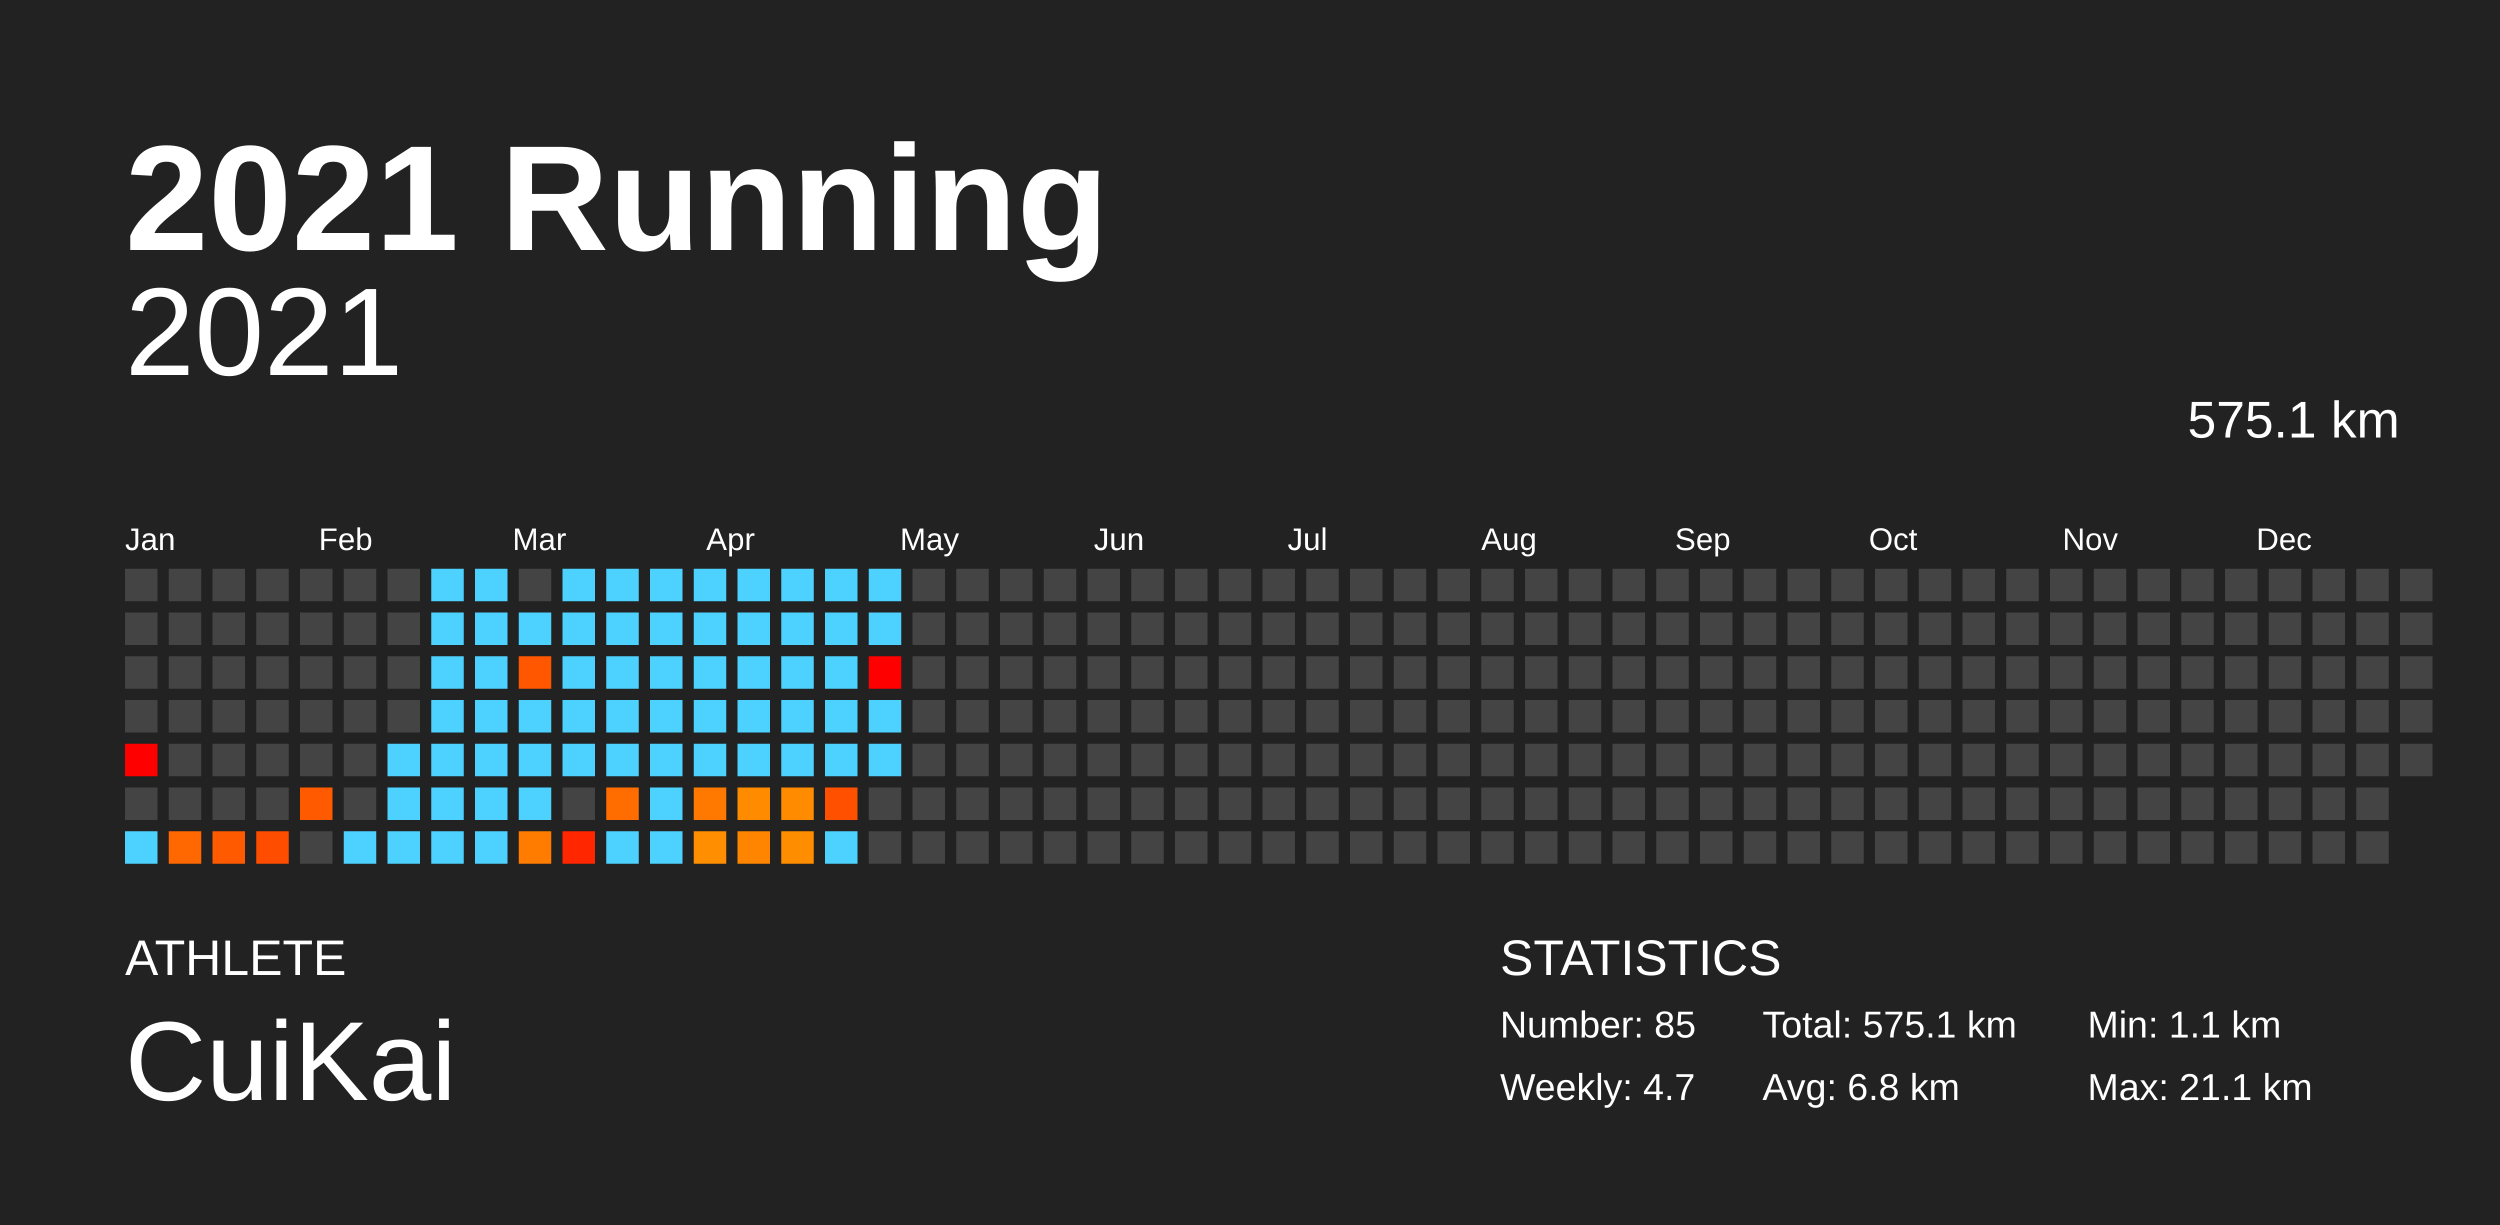
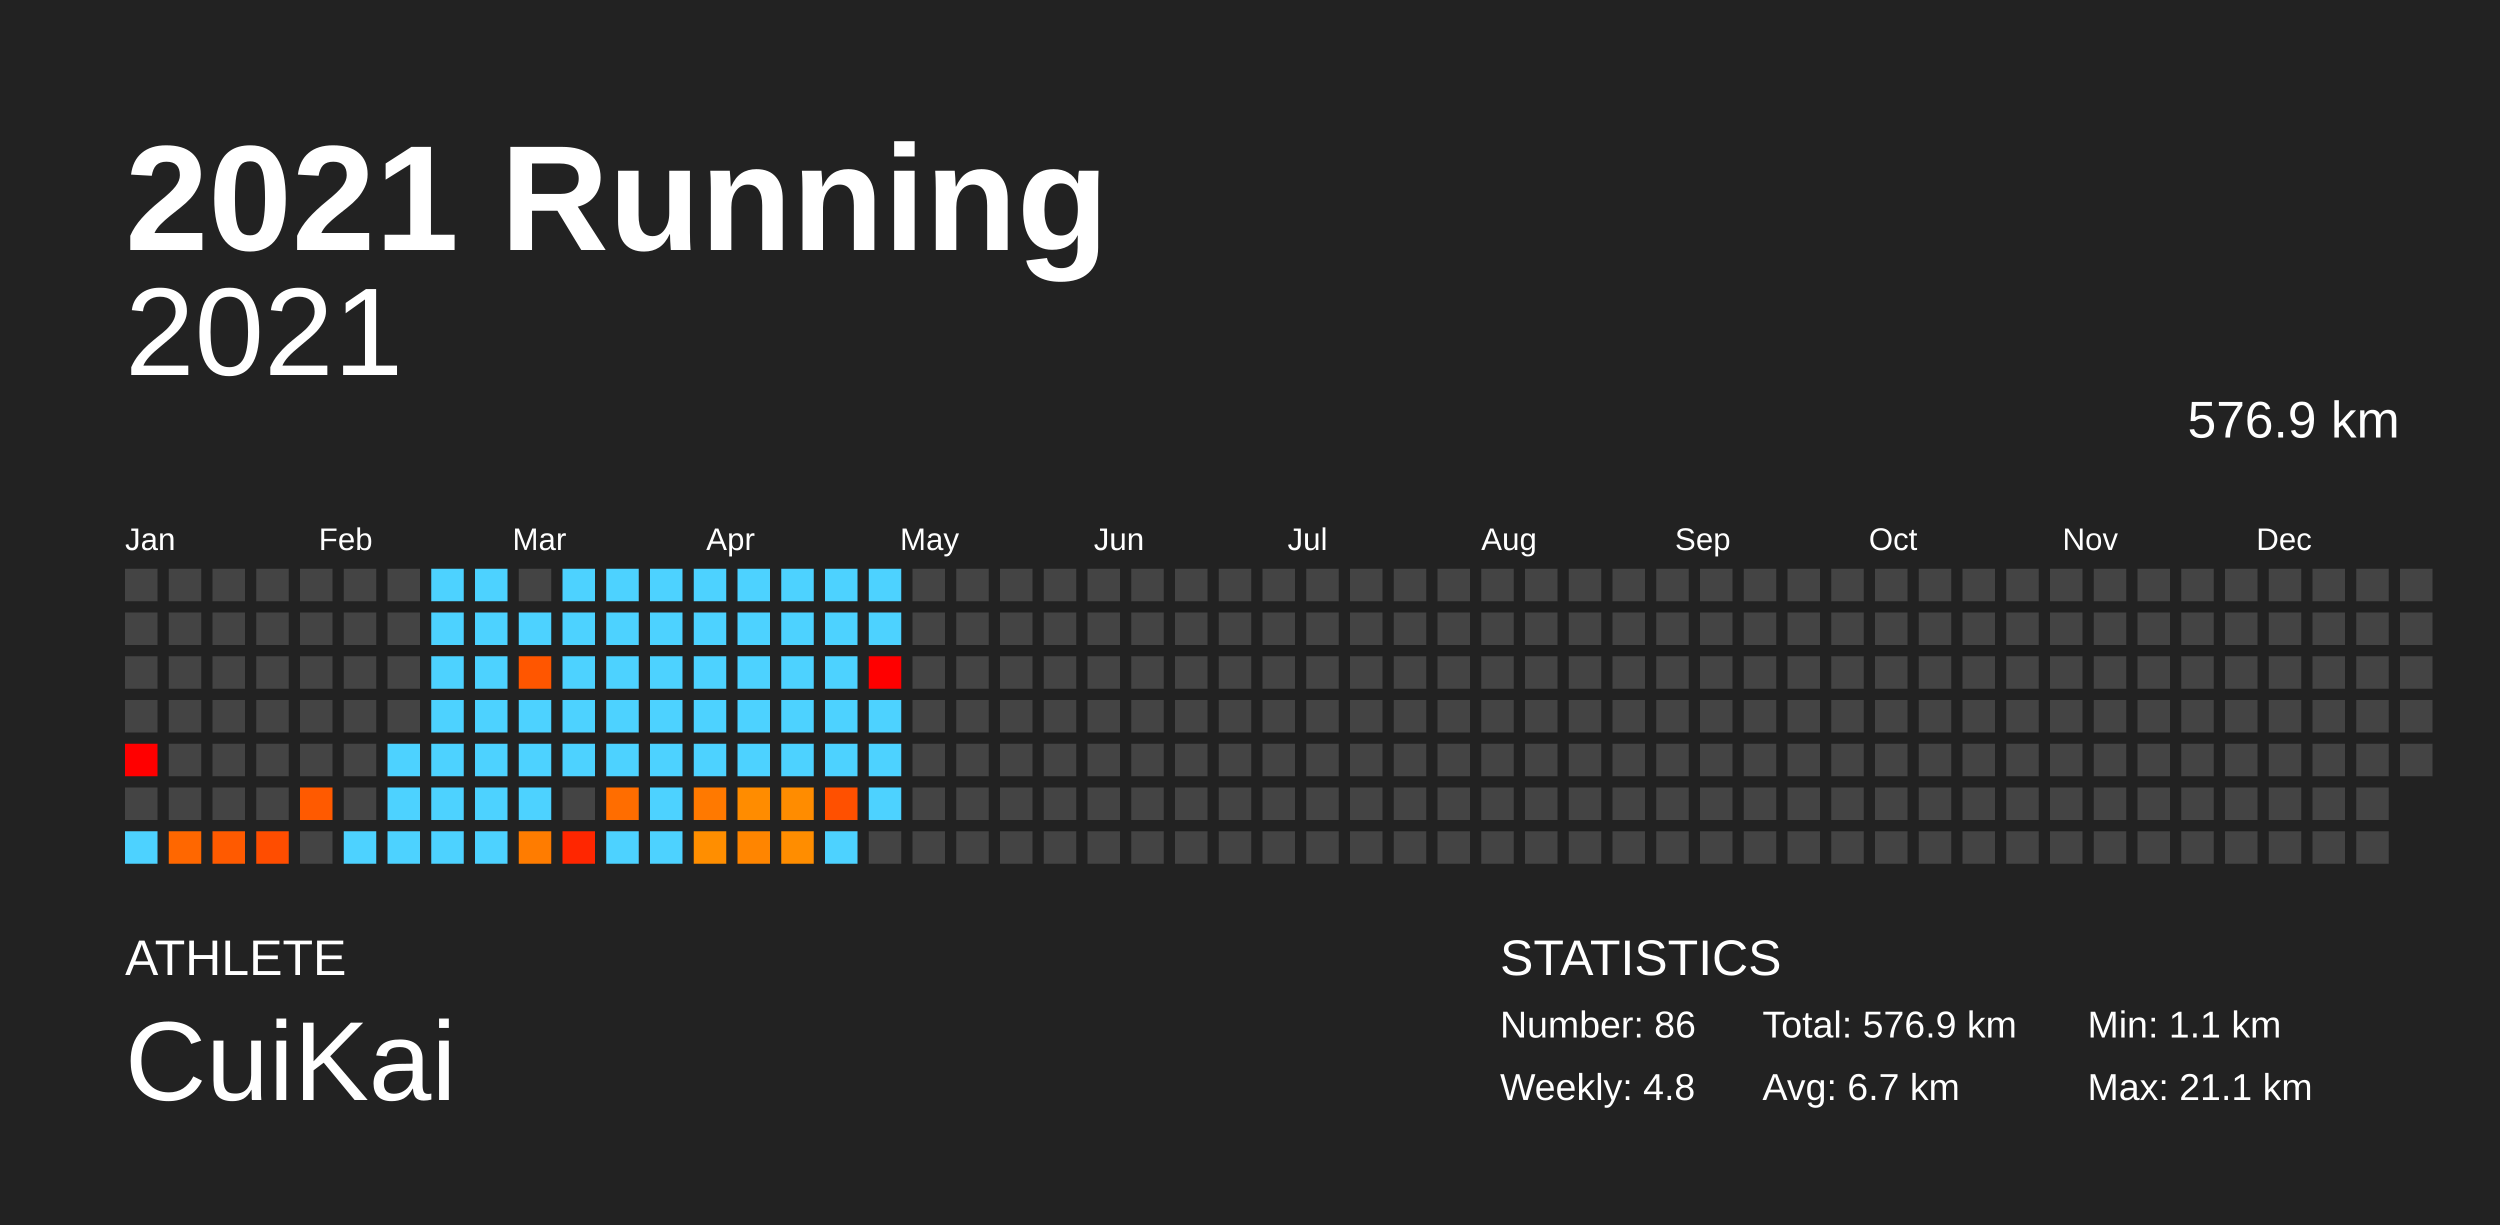
<svg xmlns="http://www.w3.org/2000/svg" baseProfile="full" height="98mm" version="1.1" viewBox="0,0,200,98" width="200mm">
  <defs />
  <rect fill="#222222" height="98" width="200" x="0" y="0" />
  <text fill="#FFFFFF" style="font-size:12px; font-family:Arial; font-weight:bold;" x="10" y="20">2021 Running</text>
  <text fill="#FFFFFF" style="font-size:4px; font-family:Arial" x="10" y="78">ATHLETE</text>
  <text fill="#FFFFFF" style="font-size:9px; font-family:Arial" x="10" y="88">CuiKai</text>
  <text fill="#FFFFFF" style="font-size:4px; font-family:Arial" x="120" y="78">STATISTICS</text>
-   <text fill="#FFFFFF" style="font-size:3px; font-family:Arial" x="120" y="83">Number: 85</text>
-   <text fill="#FFFFFF" style="font-size:3px; font-family:Arial" x="120" y="88">Weekly: 4.7</text>
-   <text fill="#FFFFFF" style="font-size:3px; font-family:Arial" x="141" y="83">Total: 575.1 km</text>
-   <text fill="#FFFFFF" style="font-size:3px; font-family:Arial" x="141" y="88">Avg: 6.8 km</text>
+   <text fill="#FFFFFF" style="font-size:3px; font-family:Arial" x="120" y="83">Number: 86</text>
+   <text fill="#FFFFFF" style="font-size:3px; font-family:Arial" x="120" y="88">Weekly: 4.8</text>
+   <text fill="#FFFFFF" style="font-size:3px; font-family:Arial" x="141" y="83">Total: 576.9 km</text>
+   <text fill="#FFFFFF" style="font-size:3px; font-family:Arial" x="141" y="88">Avg: 6.7 km</text>
  <text fill="#FFFFFF" style="font-size:3px; font-family:Arial" x="167" y="83">Min: 1.1 km</text>
  <text fill="#FFFFFF" style="font-size:3px; font-family:Arial" x="167" y="88">Max: 21.1 km</text>
  <text alignment-baseline="hanging" fill="#FFFFFF" style="font-size:10.0px; font-family:Arial;" x="10" y="30">2021</text>
-   <text alignment-baseline="hanging" fill="#FFFFFF" style="font-size:4.125px; font-family:Arial;" x="175" y="35">575.1 km</text>
+   <text alignment-baseline="hanging" fill="#FFFFFF" style="font-size:4.125px; font-family:Arial;" x="175" y="35">576.9 km</text>
  <text fill="#FFFFFF" style="font-size:2.5px; font-family:Arial" x="10.0" y="44">Jan</text>
  <text fill="#FFFFFF" style="font-size:2.5px; font-family:Arial" x="25.5" y="44">Feb</text>
  <text fill="#FFFFFF" style="font-size:2.5px; font-family:Arial" x="41.0" y="44">Mar</text>
  <text fill="#FFFFFF" style="font-size:2.5px; font-family:Arial" x="56.5" y="44">Apr</text>
  <text fill="#FFFFFF" style="font-size:2.5px; font-family:Arial" x="72.0" y="44">May</text>
  <text fill="#FFFFFF" style="font-size:2.5px; font-family:Arial" x="87.5" y="44">Jun</text>
  <text fill="#FFFFFF" style="font-size:2.5px; font-family:Arial" x="103.0" y="44">Jul</text>
  <text fill="#FFFFFF" style="font-size:2.5px; font-family:Arial" x="118.5" y="44">Aug</text>
  <text fill="#FFFFFF" style="font-size:2.5px; font-family:Arial" x="134.0" y="44">Sep</text>
  <text fill="#FFFFFF" style="font-size:2.5px; font-family:Arial" x="149.5" y="44">Oct</text>
  <text fill="#FFFFFF" style="font-size:2.5px; font-family:Arial" x="165.0" y="44">Nov</text>
  <text fill="#FFFFFF" style="font-size:2.5px; font-family:Arial" x="180.5" y="44">Dec</text>
  <rect fill="#444444" height="2.6" width="2.6" x="10.0" y="45.5" />
  <rect fill="#444444" height="2.6" width="2.6" x="10.0" y="49.0" />
  <rect fill="#444444" height="2.6" width="2.6" x="10.0" y="52.5" />
  <rect fill="#444444" height="2.6" width="2.6" x="10.0" y="56.0" />
  <rect fill="red" height="2.6" width="2.6" x="10.0" y="59.5" />
  <rect fill="#444444" height="2.6" width="2.6" x="10.0" y="63.0" />
  <rect fill="#4dd2ff" height="2.6" width="2.6" x="10.0" y="66.5" />
  <rect fill="#444444" height="2.6" width="2.6" x="13.5" y="45.5" />
  <rect fill="#444444" height="2.6" width="2.6" x="13.5" y="49.0" />
  <rect fill="#444444" height="2.6" width="2.6" x="13.5" y="52.5" />
  <rect fill="#444444" height="2.6" width="2.6" x="13.5" y="56.0" />
  <rect fill="#444444" height="2.6" width="2.6" x="13.5" y="59.5" />
  <rect fill="#444444" height="2.6" width="2.6" x="13.5" y="63.0" />
  <rect fill="#ff6700" height="2.6" width="2.6" x="13.5" y="66.5" />
  <rect fill="#444444" height="2.6" width="2.6" x="17.0" y="45.5" />
  <rect fill="#444444" height="2.6" width="2.6" x="17.0" y="49.0" />
  <rect fill="#444444" height="2.6" width="2.6" x="17.0" y="52.5" />
  <rect fill="#444444" height="2.6" width="2.6" x="17.0" y="56.0" />
  <rect fill="#444444" height="2.6" width="2.6" x="17.0" y="59.5" />
  <rect fill="#444444" height="2.6" width="2.6" x="17.0" y="63.0" />
  <rect fill="#ff5a00" height="2.6" width="2.6" x="17.0" y="66.5" />
  <rect fill="#444444" height="2.6" width="2.6" x="20.5" y="45.5" />
  <rect fill="#444444" height="2.6" width="2.6" x="20.5" y="49.0" />
  <rect fill="#444444" height="2.6" width="2.6" x="20.5" y="52.5" />
  <rect fill="#444444" height="2.6" width="2.6" x="20.5" y="56.0" />
  <rect fill="#444444" height="2.6" width="2.6" x="20.5" y="59.5" />
  <rect fill="#444444" height="2.6" width="2.6" x="20.5" y="63.0" />
  <rect fill="#ff4d00" height="2.6" width="2.6" x="20.5" y="66.5" />
  <rect fill="#444444" height="2.6" width="2.6" x="24.0" y="45.5" />
  <rect fill="#444444" height="2.6" width="2.6" x="24.0" y="49.0" />
  <rect fill="#444444" height="2.6" width="2.6" x="24.0" y="52.5" />
  <rect fill="#444444" height="2.6" width="2.6" x="24.0" y="56.0" />
  <rect fill="#444444" height="2.6" width="2.6" x="24.0" y="59.5" />
  <rect fill="#ff5a00" height="2.6" width="2.6" x="24.0" y="63.0" />
  <rect fill="#444444" height="2.6" width="2.6" x="24.0" y="66.5" />
  <rect fill="#444444" height="2.6" width="2.6" x="27.5" y="45.5" />
  <rect fill="#444444" height="2.6" width="2.6" x="27.5" y="49.0" />
  <rect fill="#444444" height="2.6" width="2.6" x="27.5" y="52.5" />
  <rect fill="#444444" height="2.6" width="2.6" x="27.5" y="56.0" />
  <rect fill="#444444" height="2.6" width="2.6" x="27.5" y="59.5" />
  <rect fill="#444444" height="2.6" width="2.6" x="27.5" y="63.0" />
  <rect fill="#4dd2ff" height="2.6" width="2.6" x="27.5" y="66.5" />
  <rect fill="#444444" height="2.6" width="2.6" x="31.0" y="45.5" />
  <rect fill="#444444" height="2.6" width="2.6" x="31.0" y="49.0" />
  <rect fill="#444444" height="2.6" width="2.6" x="31.0" y="52.5" />
  <rect fill="#444444" height="2.6" width="2.6" x="31.0" y="56.0" />
  <rect fill="#4dd2ff" height="2.6" width="2.6" x="31.0" y="59.5" />
  <rect fill="#4dd2ff" height="2.6" width="2.6" x="31.0" y="63.0" />
  <rect fill="#4dd2ff" height="2.6" width="2.6" x="31.0" y="66.5" />
  <rect fill="#4dd2ff" height="2.6" width="2.6" x="34.5" y="45.5" />
  <rect fill="#4dd2ff" height="2.6" width="2.6" x="34.5" y="49.0" />
  <rect fill="#4dd2ff" height="2.6" width="2.6" x="34.5" y="52.5" />
  <rect fill="#4dd2ff" height="2.6" width="2.6" x="34.5" y="56.0" />
  <rect fill="#4dd2ff" height="2.6" width="2.6" x="34.5" y="59.5" />
  <rect fill="#4dd2ff" height="2.6" width="2.6" x="34.5" y="63.0" />
  <rect fill="#4dd2ff" height="2.6" width="2.6" x="34.5" y="66.5" />
  <rect fill="#4dd2ff" height="2.6" width="2.6" x="38.0" y="45.5" />
  <rect fill="#4dd2ff" height="2.6" width="2.6" x="38.0" y="49.0" />
  <rect fill="#4dd2ff" height="2.6" width="2.6" x="38.0" y="52.5" />
  <rect fill="#4dd2ff" height="2.6" width="2.6" x="38.0" y="56.0" />
  <rect fill="#4dd2ff" height="2.6" width="2.6" x="38.0" y="59.5" />
  <rect fill="#4dd2ff" height="2.6" width="2.6" x="38.0" y="63.0" />
  <rect fill="#4dd2ff" height="2.6" width="2.6" x="38.0" y="66.5" />
  <rect fill="#444444" height="2.6" width="2.6" x="41.5" y="45.5" />
  <rect fill="#4dd2ff" height="2.6" width="2.6" x="41.5" y="49.0" />
  <rect fill="#ff5600" height="2.6" width="2.6" x="41.5" y="52.5" />
  <rect fill="#4dd2ff" height="2.6" width="2.6" x="41.5" y="56.0" />
  <rect fill="#4dd2ff" height="2.6" width="2.6" x="41.5" y="59.5" />
  <rect fill="#4dd2ff" height="2.6" width="2.6" x="41.5" y="63.0" />
  <rect fill="#ff7c00" height="2.6" width="2.6" x="41.5" y="66.5" />
  <rect fill="#4dd2ff" height="2.6" width="2.6" x="45.0" y="45.5" />
  <rect fill="#4dd2ff" height="2.6" width="2.6" x="45.0" y="49.0" />
  <rect fill="#4dd2ff" height="2.6" width="2.6" x="45.0" y="52.5" />
  <rect fill="#4dd2ff" height="2.6" width="2.6" x="45.0" y="56.0" />
  <rect fill="#4dd2ff" height="2.6" width="2.6" x="45.0" y="59.5" />
  <rect fill="#444444" height="2.6" width="2.6" x="45.0" y="63.0" />
  <rect fill="#ff2600" height="2.6" width="2.6" x="45.0" y="66.5" />
  <rect fill="#4dd2ff" height="2.6" width="2.6" x="48.5" y="45.5" />
  <rect fill="#4dd2ff" height="2.6" width="2.6" x="48.5" y="49.0" />
  <rect fill="#4dd2ff" height="2.6" width="2.6" x="48.5" y="52.5" />
  <rect fill="#4dd2ff" height="2.6" width="2.6" x="48.5" y="56.0" />
  <rect fill="#4dd2ff" height="2.6" width="2.6" x="48.5" y="59.5" />
  <rect fill="#ff6d00" height="2.6" width="2.6" x="48.5" y="63.0" />
  <rect fill="#4dd2ff" height="2.6" width="2.6" x="48.5" y="66.5" />
  <rect fill="#4dd2ff" height="2.6" width="2.6" x="52.0" y="45.5" />
  <rect fill="#4dd2ff" height="2.6" width="2.6" x="52.0" y="49.0" />
  <rect fill="#4dd2ff" height="2.6" width="2.6" x="52.0" y="52.5" />
  <rect fill="#4dd2ff" height="2.6" width="2.6" x="52.0" y="56.0" />
  <rect fill="#4dd2ff" height="2.6" width="2.6" x="52.0" y="59.5" />
  <rect fill="#4dd2ff" height="2.6" width="2.6" x="52.0" y="63.0" />
  <rect fill="#4dd2ff" height="2.6" width="2.6" x="52.0" y="66.5" />
  <rect fill="#4dd2ff" height="2.6" width="2.6" x="55.5" y="45.5" />
  <rect fill="#4dd2ff" height="2.6" width="2.6" x="55.5" y="49.0" />
  <rect fill="#4dd2ff" height="2.6" width="2.6" x="55.5" y="52.5" />
  <rect fill="#4dd2ff" height="2.6" width="2.6" x="55.5" y="56.0" />
  <rect fill="#4dd2ff" height="2.6" width="2.6" x="55.5" y="59.5" />
  <rect fill="#ff7900" height="2.6" width="2.6" x="55.5" y="63.0" />
  <rect fill="#ff8e00" height="2.6" width="2.6" x="55.5" y="66.5" />
  <rect fill="#4dd2ff" height="2.6" width="2.6" x="59.0" y="45.5" />
  <rect fill="#4dd2ff" height="2.6" width="2.6" x="59.0" y="49.0" />
  <rect fill="#4dd2ff" height="2.6" width="2.6" x="59.0" y="52.5" />
  <rect fill="#4dd2ff" height="2.6" width="2.6" x="59.0" y="56.0" />
  <rect fill="#4dd2ff" height="2.6" width="2.6" x="59.0" y="59.5" />
  <rect fill="#ff8c00" height="2.6" width="2.6" x="59.0" y="63.0" />
  <rect fill="#ff8500" height="2.6" width="2.6" x="59.0" y="66.5" />
  <rect fill="#4dd2ff" height="2.6" width="2.6" x="62.5" y="45.5" />
  <rect fill="#4dd2ff" height="2.6" width="2.6" x="62.5" y="49.0" />
  <rect fill="#4dd2ff" height="2.6" width="2.6" x="62.5" y="52.5" />
  <rect fill="#4dd2ff" height="2.6" width="2.6" x="62.5" y="56.0" />
  <rect fill="#4dd2ff" height="2.6" width="2.6" x="62.5" y="59.5" />
  <rect fill="#ff8c00" height="2.6" width="2.6" x="62.5" y="63.0" />
  <rect fill="#ff8d00" height="2.6" width="2.6" x="62.5" y="66.5" />
  <rect fill="#4dd2ff" height="2.6" width="2.6" x="66.0" y="45.5" />
  <rect fill="#4dd2ff" height="2.6" width="2.6" x="66.0" y="49.0" />
  <rect fill="#4dd2ff" height="2.6" width="2.6" x="66.0" y="52.5" />
  <rect fill="#4dd2ff" height="2.6" width="2.6" x="66.0" y="56.0" />
  <rect fill="#4dd2ff" height="2.6" width="2.6" x="66.0" y="59.5" />
  <rect fill="#ff5000" height="2.6" width="2.6" x="66.0" y="63.0" />
  <rect fill="#4dd2ff" height="2.6" width="2.6" x="66.0" y="66.5" />
  <rect fill="#4dd2ff" height="2.6" width="2.6" x="69.5" y="45.5" />
  <rect fill="#4dd2ff" height="2.6" width="2.6" x="69.5" y="49.0" />
  <rect fill="red" height="2.6" width="2.6" x="69.5" y="52.5" />
  <rect fill="#4dd2ff" height="2.6" width="2.6" x="69.5" y="56.0" />
  <rect fill="#4dd2ff" height="2.6" width="2.6" x="69.5" y="59.5" />
-   <rect fill="#444444" height="2.6" width="2.6" x="69.5" y="63.0" />
+   <rect fill="#4dd2ff" height="2.6" width="2.6" x="69.5" y="63.0" />
  <rect fill="#444444" height="2.6" width="2.6" x="69.5" y="66.5" />
  <rect fill="#444444" height="2.6" width="2.6" x="73.0" y="45.5" />
  <rect fill="#444444" height="2.6" width="2.6" x="73.0" y="49.0" />
  <rect fill="#444444" height="2.6" width="2.6" x="73.0" y="52.5" />
  <rect fill="#444444" height="2.6" width="2.6" x="73.0" y="56.0" />
  <rect fill="#444444" height="2.6" width="2.6" x="73.0" y="59.5" />
  <rect fill="#444444" height="2.6" width="2.6" x="73.0" y="63.0" />
  <rect fill="#444444" height="2.6" width="2.6" x="73.0" y="66.5" />
  <rect fill="#444444" height="2.6" width="2.6" x="76.5" y="45.5" />
  <rect fill="#444444" height="2.6" width="2.6" x="76.5" y="49.0" />
  <rect fill="#444444" height="2.6" width="2.6" x="76.5" y="52.5" />
  <rect fill="#444444" height="2.6" width="2.6" x="76.5" y="56.0" />
  <rect fill="#444444" height="2.6" width="2.6" x="76.5" y="59.5" />
  <rect fill="#444444" height="2.6" width="2.6" x="76.5" y="63.0" />
  <rect fill="#444444" height="2.6" width="2.6" x="76.5" y="66.5" />
  <rect fill="#444444" height="2.6" width="2.6" x="80.0" y="45.5" />
  <rect fill="#444444" height="2.6" width="2.6" x="80.0" y="49.0" />
  <rect fill="#444444" height="2.6" width="2.6" x="80.0" y="52.5" />
  <rect fill="#444444" height="2.6" width="2.6" x="80.0" y="56.0" />
  <rect fill="#444444" height="2.6" width="2.6" x="80.0" y="59.5" />
  <rect fill="#444444" height="2.6" width="2.6" x="80.0" y="63.0" />
  <rect fill="#444444" height="2.6" width="2.6" x="80.0" y="66.5" />
  <rect fill="#444444" height="2.6" width="2.6" x="83.5" y="45.5" />
  <rect fill="#444444" height="2.6" width="2.6" x="83.5" y="49.0" />
  <rect fill="#444444" height="2.6" width="2.6" x="83.5" y="52.5" />
  <rect fill="#444444" height="2.6" width="2.6" x="83.5" y="56.0" />
  <rect fill="#444444" height="2.6" width="2.6" x="83.5" y="59.5" />
  <rect fill="#444444" height="2.6" width="2.6" x="83.5" y="63.0" />
  <rect fill="#444444" height="2.6" width="2.6" x="83.5" y="66.5" />
  <rect fill="#444444" height="2.6" width="2.6" x="87.0" y="45.5" />
  <rect fill="#444444" height="2.6" width="2.6" x="87.0" y="49.0" />
  <rect fill="#444444" height="2.6" width="2.6" x="87.0" y="52.5" />
  <rect fill="#444444" height="2.6" width="2.6" x="87.0" y="56.0" />
  <rect fill="#444444" height="2.6" width="2.6" x="87.0" y="59.5" />
  <rect fill="#444444" height="2.6" width="2.6" x="87.0" y="63.0" />
  <rect fill="#444444" height="2.6" width="2.6" x="87.0" y="66.5" />
  <rect fill="#444444" height="2.6" width="2.6" x="90.5" y="45.5" />
  <rect fill="#444444" height="2.6" width="2.6" x="90.5" y="49.0" />
  <rect fill="#444444" height="2.6" width="2.6" x="90.5" y="52.5" />
  <rect fill="#444444" height="2.6" width="2.6" x="90.5" y="56.0" />
  <rect fill="#444444" height="2.6" width="2.6" x="90.5" y="59.5" />
  <rect fill="#444444" height="2.6" width="2.6" x="90.5" y="63.0" />
  <rect fill="#444444" height="2.6" width="2.6" x="90.5" y="66.5" />
  <rect fill="#444444" height="2.6" width="2.6" x="94.0" y="45.5" />
  <rect fill="#444444" height="2.6" width="2.6" x="94.0" y="49.0" />
  <rect fill="#444444" height="2.6" width="2.6" x="94.0" y="52.5" />
  <rect fill="#444444" height="2.6" width="2.6" x="94.0" y="56.0" />
  <rect fill="#444444" height="2.6" width="2.6" x="94.0" y="59.5" />
  <rect fill="#444444" height="2.6" width="2.6" x="94.0" y="63.0" />
  <rect fill="#444444" height="2.6" width="2.6" x="94.0" y="66.5" />
  <rect fill="#444444" height="2.6" width="2.6" x="97.5" y="45.5" />
  <rect fill="#444444" height="2.6" width="2.6" x="97.5" y="49.0" />
  <rect fill="#444444" height="2.6" width="2.6" x="97.5" y="52.5" />
  <rect fill="#444444" height="2.6" width="2.6" x="97.5" y="56.0" />
  <rect fill="#444444" height="2.6" width="2.6" x="97.5" y="59.5" />
  <rect fill="#444444" height="2.6" width="2.6" x="97.5" y="63.0" />
  <rect fill="#444444" height="2.6" width="2.6" x="97.5" y="66.5" />
  <rect fill="#444444" height="2.6" width="2.6" x="101.0" y="45.5" />
  <rect fill="#444444" height="2.6" width="2.6" x="101.0" y="49.0" />
  <rect fill="#444444" height="2.6" width="2.6" x="101.0" y="52.5" />
  <rect fill="#444444" height="2.6" width="2.6" x="101.0" y="56.0" />
  <rect fill="#444444" height="2.6" width="2.6" x="101.0" y="59.5" />
  <rect fill="#444444" height="2.6" width="2.6" x="101.0" y="63.0" />
  <rect fill="#444444" height="2.6" width="2.6" x="101.0" y="66.5" />
  <rect fill="#444444" height="2.6" width="2.6" x="104.5" y="45.5" />
  <rect fill="#444444" height="2.6" width="2.6" x="104.5" y="49.0" />
  <rect fill="#444444" height="2.6" width="2.6" x="104.5" y="52.5" />
  <rect fill="#444444" height="2.6" width="2.6" x="104.5" y="56.0" />
  <rect fill="#444444" height="2.6" width="2.6" x="104.5" y="59.5" />
  <rect fill="#444444" height="2.6" width="2.6" x="104.5" y="63.0" />
  <rect fill="#444444" height="2.6" width="2.6" x="104.5" y="66.5" />
  <rect fill="#444444" height="2.6" width="2.6" x="108.0" y="45.5" />
  <rect fill="#444444" height="2.6" width="2.6" x="108.0" y="49.0" />
  <rect fill="#444444" height="2.6" width="2.6" x="108.0" y="52.5" />
  <rect fill="#444444" height="2.6" width="2.6" x="108.0" y="56.0" />
  <rect fill="#444444" height="2.6" width="2.6" x="108.0" y="59.5" />
  <rect fill="#444444" height="2.6" width="2.6" x="108.0" y="63.0" />
  <rect fill="#444444" height="2.6" width="2.6" x="108.0" y="66.5" />
  <rect fill="#444444" height="2.6" width="2.6" x="111.5" y="45.5" />
  <rect fill="#444444" height="2.6" width="2.6" x="111.5" y="49.0" />
  <rect fill="#444444" height="2.6" width="2.6" x="111.5" y="52.5" />
  <rect fill="#444444" height="2.6" width="2.6" x="111.5" y="56.0" />
  <rect fill="#444444" height="2.6" width="2.6" x="111.5" y="59.5" />
  <rect fill="#444444" height="2.6" width="2.6" x="111.5" y="63.0" />
  <rect fill="#444444" height="2.6" width="2.6" x="111.5" y="66.5" />
  <rect fill="#444444" height="2.6" width="2.6" x="115.0" y="45.5" />
  <rect fill="#444444" height="2.6" width="2.6" x="115.0" y="49.0" />
  <rect fill="#444444" height="2.6" width="2.6" x="115.0" y="52.5" />
  <rect fill="#444444" height="2.6" width="2.6" x="115.0" y="56.0" />
  <rect fill="#444444" height="2.6" width="2.6" x="115.0" y="59.5" />
  <rect fill="#444444" height="2.6" width="2.6" x="115.0" y="63.0" />
  <rect fill="#444444" height="2.6" width="2.6" x="115.0" y="66.5" />
  <rect fill="#444444" height="2.6" width="2.6" x="118.5" y="45.5" />
  <rect fill="#444444" height="2.6" width="2.6" x="118.5" y="49.0" />
  <rect fill="#444444" height="2.6" width="2.6" x="118.5" y="52.5" />
  <rect fill="#444444" height="2.6" width="2.6" x="118.5" y="56.0" />
  <rect fill="#444444" height="2.6" width="2.6" x="118.5" y="59.5" />
  <rect fill="#444444" height="2.6" width="2.6" x="118.5" y="63.0" />
  <rect fill="#444444" height="2.6" width="2.6" x="118.5" y="66.5" />
  <rect fill="#444444" height="2.6" width="2.6" x="122.0" y="45.5" />
  <rect fill="#444444" height="2.6" width="2.6" x="122.0" y="49.0" />
  <rect fill="#444444" height="2.6" width="2.6" x="122.0" y="52.5" />
  <rect fill="#444444" height="2.6" width="2.6" x="122.0" y="56.0" />
  <rect fill="#444444" height="2.6" width="2.6" x="122.0" y="59.5" />
  <rect fill="#444444" height="2.6" width="2.6" x="122.0" y="63.0" />
  <rect fill="#444444" height="2.6" width="2.6" x="122.0" y="66.5" />
  <rect fill="#444444" height="2.6" width="2.6" x="125.5" y="45.5" />
  <rect fill="#444444" height="2.6" width="2.6" x="125.5" y="49.0" />
  <rect fill="#444444" height="2.6" width="2.6" x="125.5" y="52.5" />
  <rect fill="#444444" height="2.6" width="2.6" x="125.5" y="56.0" />
  <rect fill="#444444" height="2.6" width="2.6" x="125.5" y="59.5" />
  <rect fill="#444444" height="2.6" width="2.6" x="125.5" y="63.0" />
  <rect fill="#444444" height="2.6" width="2.6" x="125.5" y="66.5" />
  <rect fill="#444444" height="2.6" width="2.6" x="129.0" y="45.5" />
  <rect fill="#444444" height="2.6" width="2.6" x="129.0" y="49.0" />
  <rect fill="#444444" height="2.6" width="2.6" x="129.0" y="52.5" />
  <rect fill="#444444" height="2.6" width="2.6" x="129.0" y="56.0" />
  <rect fill="#444444" height="2.6" width="2.6" x="129.0" y="59.5" />
  <rect fill="#444444" height="2.6" width="2.6" x="129.0" y="63.0" />
  <rect fill="#444444" height="2.6" width="2.6" x="129.0" y="66.5" />
  <rect fill="#444444" height="2.6" width="2.6" x="132.5" y="45.5" />
  <rect fill="#444444" height="2.6" width="2.6" x="132.5" y="49.0" />
  <rect fill="#444444" height="2.6" width="2.6" x="132.5" y="52.5" />
  <rect fill="#444444" height="2.6" width="2.6" x="132.5" y="56.0" />
  <rect fill="#444444" height="2.6" width="2.6" x="132.5" y="59.5" />
  <rect fill="#444444" height="2.6" width="2.6" x="132.5" y="63.0" />
  <rect fill="#444444" height="2.6" width="2.6" x="132.5" y="66.5" />
  <rect fill="#444444" height="2.6" width="2.6" x="136.0" y="45.5" />
  <rect fill="#444444" height="2.6" width="2.6" x="136.0" y="49.0" />
  <rect fill="#444444" height="2.6" width="2.6" x="136.0" y="52.5" />
  <rect fill="#444444" height="2.6" width="2.6" x="136.0" y="56.0" />
  <rect fill="#444444" height="2.6" width="2.6" x="136.0" y="59.5" />
  <rect fill="#444444" height="2.6" width="2.6" x="136.0" y="63.0" />
  <rect fill="#444444" height="2.6" width="2.6" x="136.0" y="66.5" />
  <rect fill="#444444" height="2.6" width="2.6" x="139.5" y="45.5" />
  <rect fill="#444444" height="2.6" width="2.6" x="139.5" y="49.0" />
  <rect fill="#444444" height="2.6" width="2.6" x="139.5" y="52.5" />
  <rect fill="#444444" height="2.6" width="2.6" x="139.5" y="56.0" />
  <rect fill="#444444" height="2.6" width="2.6" x="139.5" y="59.5" />
  <rect fill="#444444" height="2.6" width="2.6" x="139.5" y="63.0" />
  <rect fill="#444444" height="2.6" width="2.6" x="139.5" y="66.5" />
  <rect fill="#444444" height="2.6" width="2.6" x="143.0" y="45.5" />
  <rect fill="#444444" height="2.6" width="2.6" x="143.0" y="49.0" />
  <rect fill="#444444" height="2.6" width="2.6" x="143.0" y="52.5" />
  <rect fill="#444444" height="2.6" width="2.6" x="143.0" y="56.0" />
  <rect fill="#444444" height="2.6" width="2.6" x="143.0" y="59.5" />
  <rect fill="#444444" height="2.6" width="2.6" x="143.0" y="63.0" />
  <rect fill="#444444" height="2.6" width="2.6" x="143.0" y="66.5" />
  <rect fill="#444444" height="2.6" width="2.6" x="146.5" y="45.5" />
  <rect fill="#444444" height="2.6" width="2.6" x="146.5" y="49.0" />
  <rect fill="#444444" height="2.6" width="2.6" x="146.5" y="52.5" />
  <rect fill="#444444" height="2.6" width="2.6" x="146.5" y="56.0" />
  <rect fill="#444444" height="2.6" width="2.6" x="146.5" y="59.5" />
  <rect fill="#444444" height="2.6" width="2.6" x="146.5" y="63.0" />
  <rect fill="#444444" height="2.6" width="2.6" x="146.5" y="66.5" />
  <rect fill="#444444" height="2.6" width="2.6" x="150.0" y="45.5" />
  <rect fill="#444444" height="2.6" width="2.6" x="150.0" y="49.0" />
  <rect fill="#444444" height="2.6" width="2.6" x="150.0" y="52.5" />
  <rect fill="#444444" height="2.6" width="2.6" x="150.0" y="56.0" />
  <rect fill="#444444" height="2.6" width="2.6" x="150.0" y="59.5" />
  <rect fill="#444444" height="2.6" width="2.6" x="150.0" y="63.0" />
  <rect fill="#444444" height="2.6" width="2.6" x="150.0" y="66.5" />
  <rect fill="#444444" height="2.6" width="2.6" x="153.5" y="45.5" />
  <rect fill="#444444" height="2.6" width="2.6" x="153.5" y="49.0" />
  <rect fill="#444444" height="2.6" width="2.6" x="153.5" y="52.5" />
  <rect fill="#444444" height="2.6" width="2.6" x="153.5" y="56.0" />
  <rect fill="#444444" height="2.6" width="2.6" x="153.5" y="59.5" />
  <rect fill="#444444" height="2.6" width="2.6" x="153.5" y="63.0" />
  <rect fill="#444444" height="2.6" width="2.6" x="153.5" y="66.5" />
  <rect fill="#444444" height="2.6" width="2.6" x="157.0" y="45.5" />
  <rect fill="#444444" height="2.6" width="2.6" x="157.0" y="49.0" />
  <rect fill="#444444" height="2.6" width="2.6" x="157.0" y="52.5" />
  <rect fill="#444444" height="2.6" width="2.6" x="157.0" y="56.0" />
  <rect fill="#444444" height="2.6" width="2.6" x="157.0" y="59.5" />
  <rect fill="#444444" height="2.6" width="2.6" x="157.0" y="63.0" />
  <rect fill="#444444" height="2.6" width="2.6" x="157.0" y="66.5" />
  <rect fill="#444444" height="2.6" width="2.6" x="160.5" y="45.5" />
  <rect fill="#444444" height="2.6" width="2.6" x="160.5" y="49.0" />
  <rect fill="#444444" height="2.6" width="2.6" x="160.5" y="52.5" />
  <rect fill="#444444" height="2.6" width="2.6" x="160.5" y="56.0" />
  <rect fill="#444444" height="2.6" width="2.6" x="160.5" y="59.5" />
  <rect fill="#444444" height="2.6" width="2.6" x="160.5" y="63.0" />
  <rect fill="#444444" height="2.6" width="2.6" x="160.5" y="66.5" />
  <rect fill="#444444" height="2.6" width="2.6" x="164.0" y="45.5" />
  <rect fill="#444444" height="2.6" width="2.6" x="164.0" y="49.0" />
  <rect fill="#444444" height="2.6" width="2.6" x="164.0" y="52.5" />
  <rect fill="#444444" height="2.6" width="2.6" x="164.0" y="56.0" />
  <rect fill="#444444" height="2.6" width="2.6" x="164.0" y="59.5" />
  <rect fill="#444444" height="2.6" width="2.6" x="164.0" y="63.0" />
  <rect fill="#444444" height="2.6" width="2.6" x="164.0" y="66.5" />
  <rect fill="#444444" height="2.6" width="2.6" x="167.5" y="45.5" />
  <rect fill="#444444" height="2.6" width="2.6" x="167.5" y="49.0" />
  <rect fill="#444444" height="2.6" width="2.6" x="167.5" y="52.5" />
  <rect fill="#444444" height="2.6" width="2.6" x="167.5" y="56.0" />
  <rect fill="#444444" height="2.6" width="2.6" x="167.5" y="59.5" />
  <rect fill="#444444" height="2.6" width="2.6" x="167.5" y="63.0" />
  <rect fill="#444444" height="2.6" width="2.6" x="167.5" y="66.5" />
  <rect fill="#444444" height="2.6" width="2.6" x="171.0" y="45.5" />
  <rect fill="#444444" height="2.6" width="2.6" x="171.0" y="49.0" />
  <rect fill="#444444" height="2.6" width="2.6" x="171.0" y="52.5" />
  <rect fill="#444444" height="2.6" width="2.6" x="171.0" y="56.0" />
  <rect fill="#444444" height="2.6" width="2.6" x="171.0" y="59.5" />
  <rect fill="#444444" height="2.6" width="2.6" x="171.0" y="63.0" />
  <rect fill="#444444" height="2.6" width="2.6" x="171.0" y="66.5" />
  <rect fill="#444444" height="2.6" width="2.6" x="174.5" y="45.5" />
  <rect fill="#444444" height="2.6" width="2.6" x="174.5" y="49.0" />
  <rect fill="#444444" height="2.6" width="2.6" x="174.5" y="52.5" />
  <rect fill="#444444" height="2.6" width="2.6" x="174.5" y="56.0" />
  <rect fill="#444444" height="2.6" width="2.6" x="174.5" y="59.5" />
  <rect fill="#444444" height="2.6" width="2.6" x="174.5" y="63.0" />
  <rect fill="#444444" height="2.6" width="2.6" x="174.5" y="66.5" />
  <rect fill="#444444" height="2.6" width="2.6" x="178.0" y="45.5" />
  <rect fill="#444444" height="2.6" width="2.6" x="178.0" y="49.0" />
  <rect fill="#444444" height="2.6" width="2.6" x="178.0" y="52.5" />
  <rect fill="#444444" height="2.6" width="2.6" x="178.0" y="56.0" />
  <rect fill="#444444" height="2.6" width="2.6" x="178.0" y="59.5" />
  <rect fill="#444444" height="2.6" width="2.6" x="178.0" y="63.0" />
  <rect fill="#444444" height="2.6" width="2.6" x="178.0" y="66.5" />
  <rect fill="#444444" height="2.6" width="2.6" x="181.5" y="45.5" />
  <rect fill="#444444" height="2.6" width="2.6" x="181.5" y="49.0" />
  <rect fill="#444444" height="2.6" width="2.6" x="181.5" y="52.5" />
  <rect fill="#444444" height="2.6" width="2.6" x="181.5" y="56.0" />
  <rect fill="#444444" height="2.6" width="2.6" x="181.5" y="59.5" />
  <rect fill="#444444" height="2.6" width="2.6" x="181.5" y="63.0" />
  <rect fill="#444444" height="2.6" width="2.6" x="181.5" y="66.5" />
  <rect fill="#444444" height="2.6" width="2.6" x="185.0" y="45.5" />
  <rect fill="#444444" height="2.6" width="2.6" x="185.0" y="49.0" />
  <rect fill="#444444" height="2.6" width="2.6" x="185.0" y="52.5" />
  <rect fill="#444444" height="2.6" width="2.6" x="185.0" y="56.0" />
  <rect fill="#444444" height="2.6" width="2.6" x="185.0" y="59.5" />
  <rect fill="#444444" height="2.6" width="2.6" x="185.0" y="63.0" />
  <rect fill="#444444" height="2.6" width="2.6" x="185.0" y="66.5" />
  <rect fill="#444444" height="2.6" width="2.6" x="188.5" y="45.5" />
  <rect fill="#444444" height="2.6" width="2.6" x="188.5" y="49.0" />
  <rect fill="#444444" height="2.6" width="2.6" x="188.5" y="52.5" />
  <rect fill="#444444" height="2.6" width="2.6" x="188.5" y="56.0" />
  <rect fill="#444444" height="2.6" width="2.6" x="188.5" y="59.5" />
  <rect fill="#444444" height="2.6" width="2.6" x="188.5" y="63.0" />
  <rect fill="#444444" height="2.6" width="2.6" x="188.5" y="66.5" />
  <rect fill="#444444" height="2.6" width="2.6" x="192.0" y="45.5" />
  <rect fill="#444444" height="2.6" width="2.6" x="192.0" y="49.0" />
  <rect fill="#444444" height="2.6" width="2.6" x="192.0" y="52.5" />
  <rect fill="#444444" height="2.6" width="2.6" x="192.0" y="56.0" />
  <rect fill="#444444" height="2.6" width="2.6" x="192.0" y="59.5" />
</svg>
